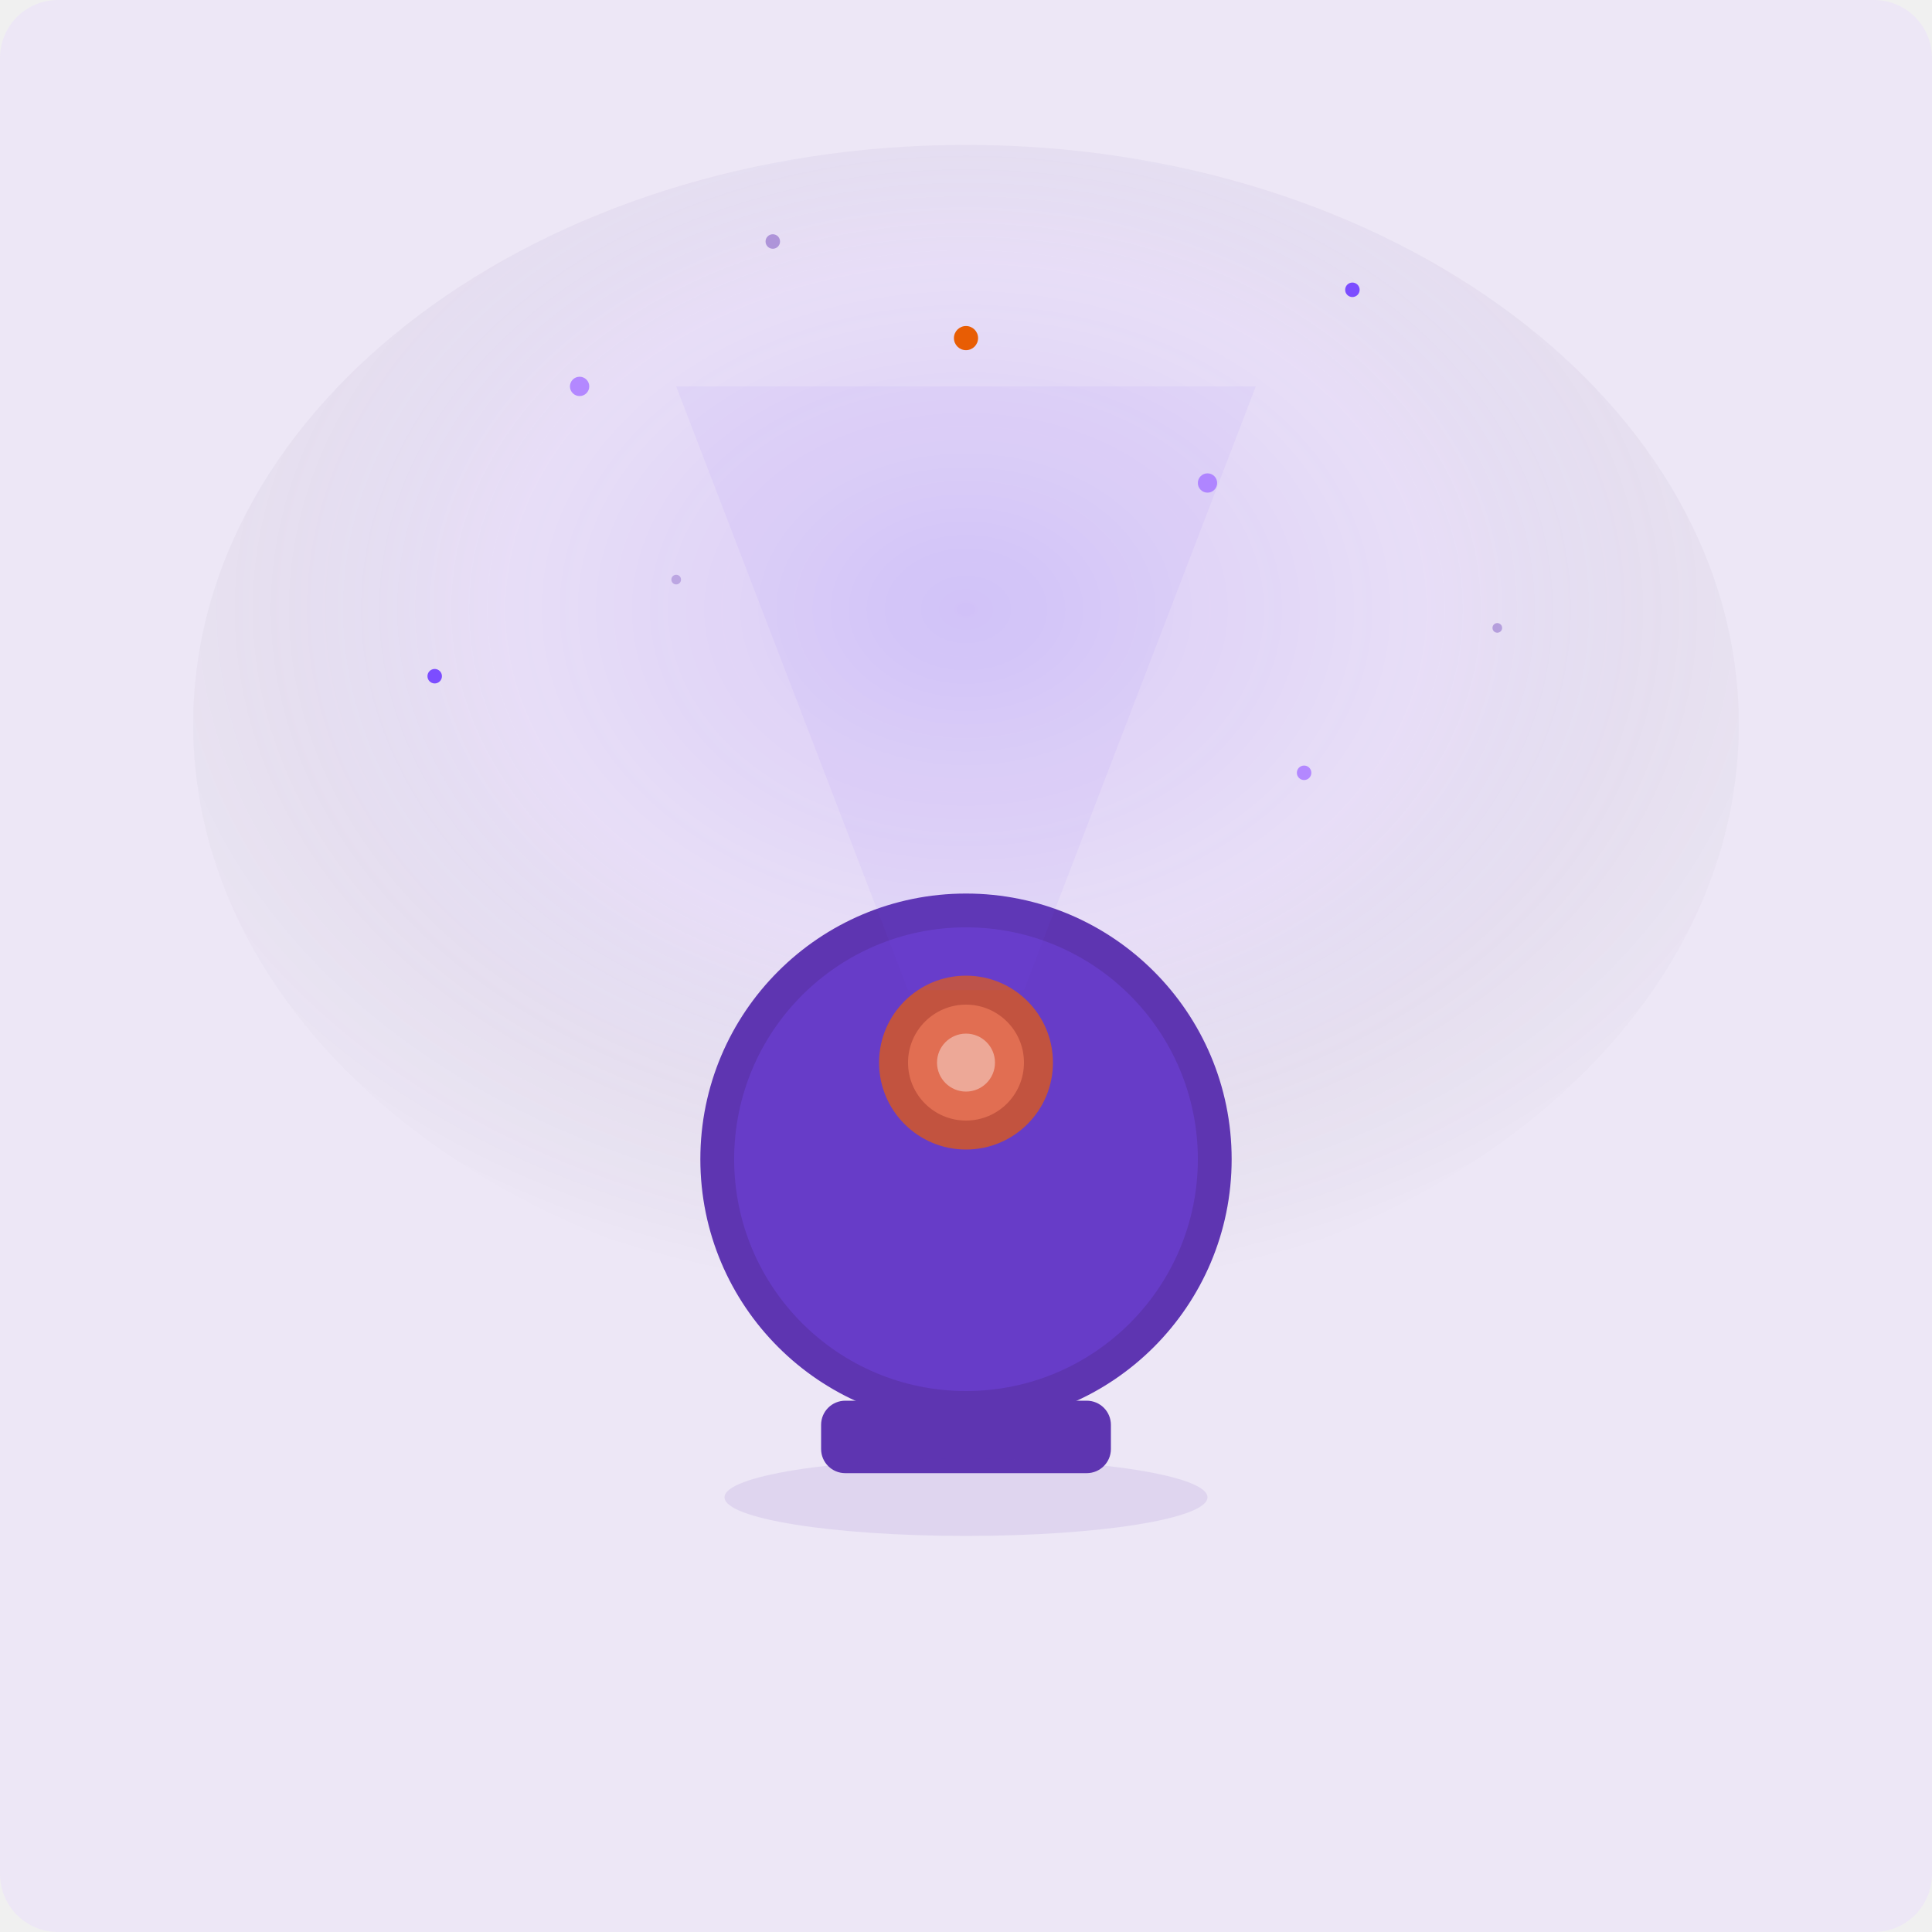
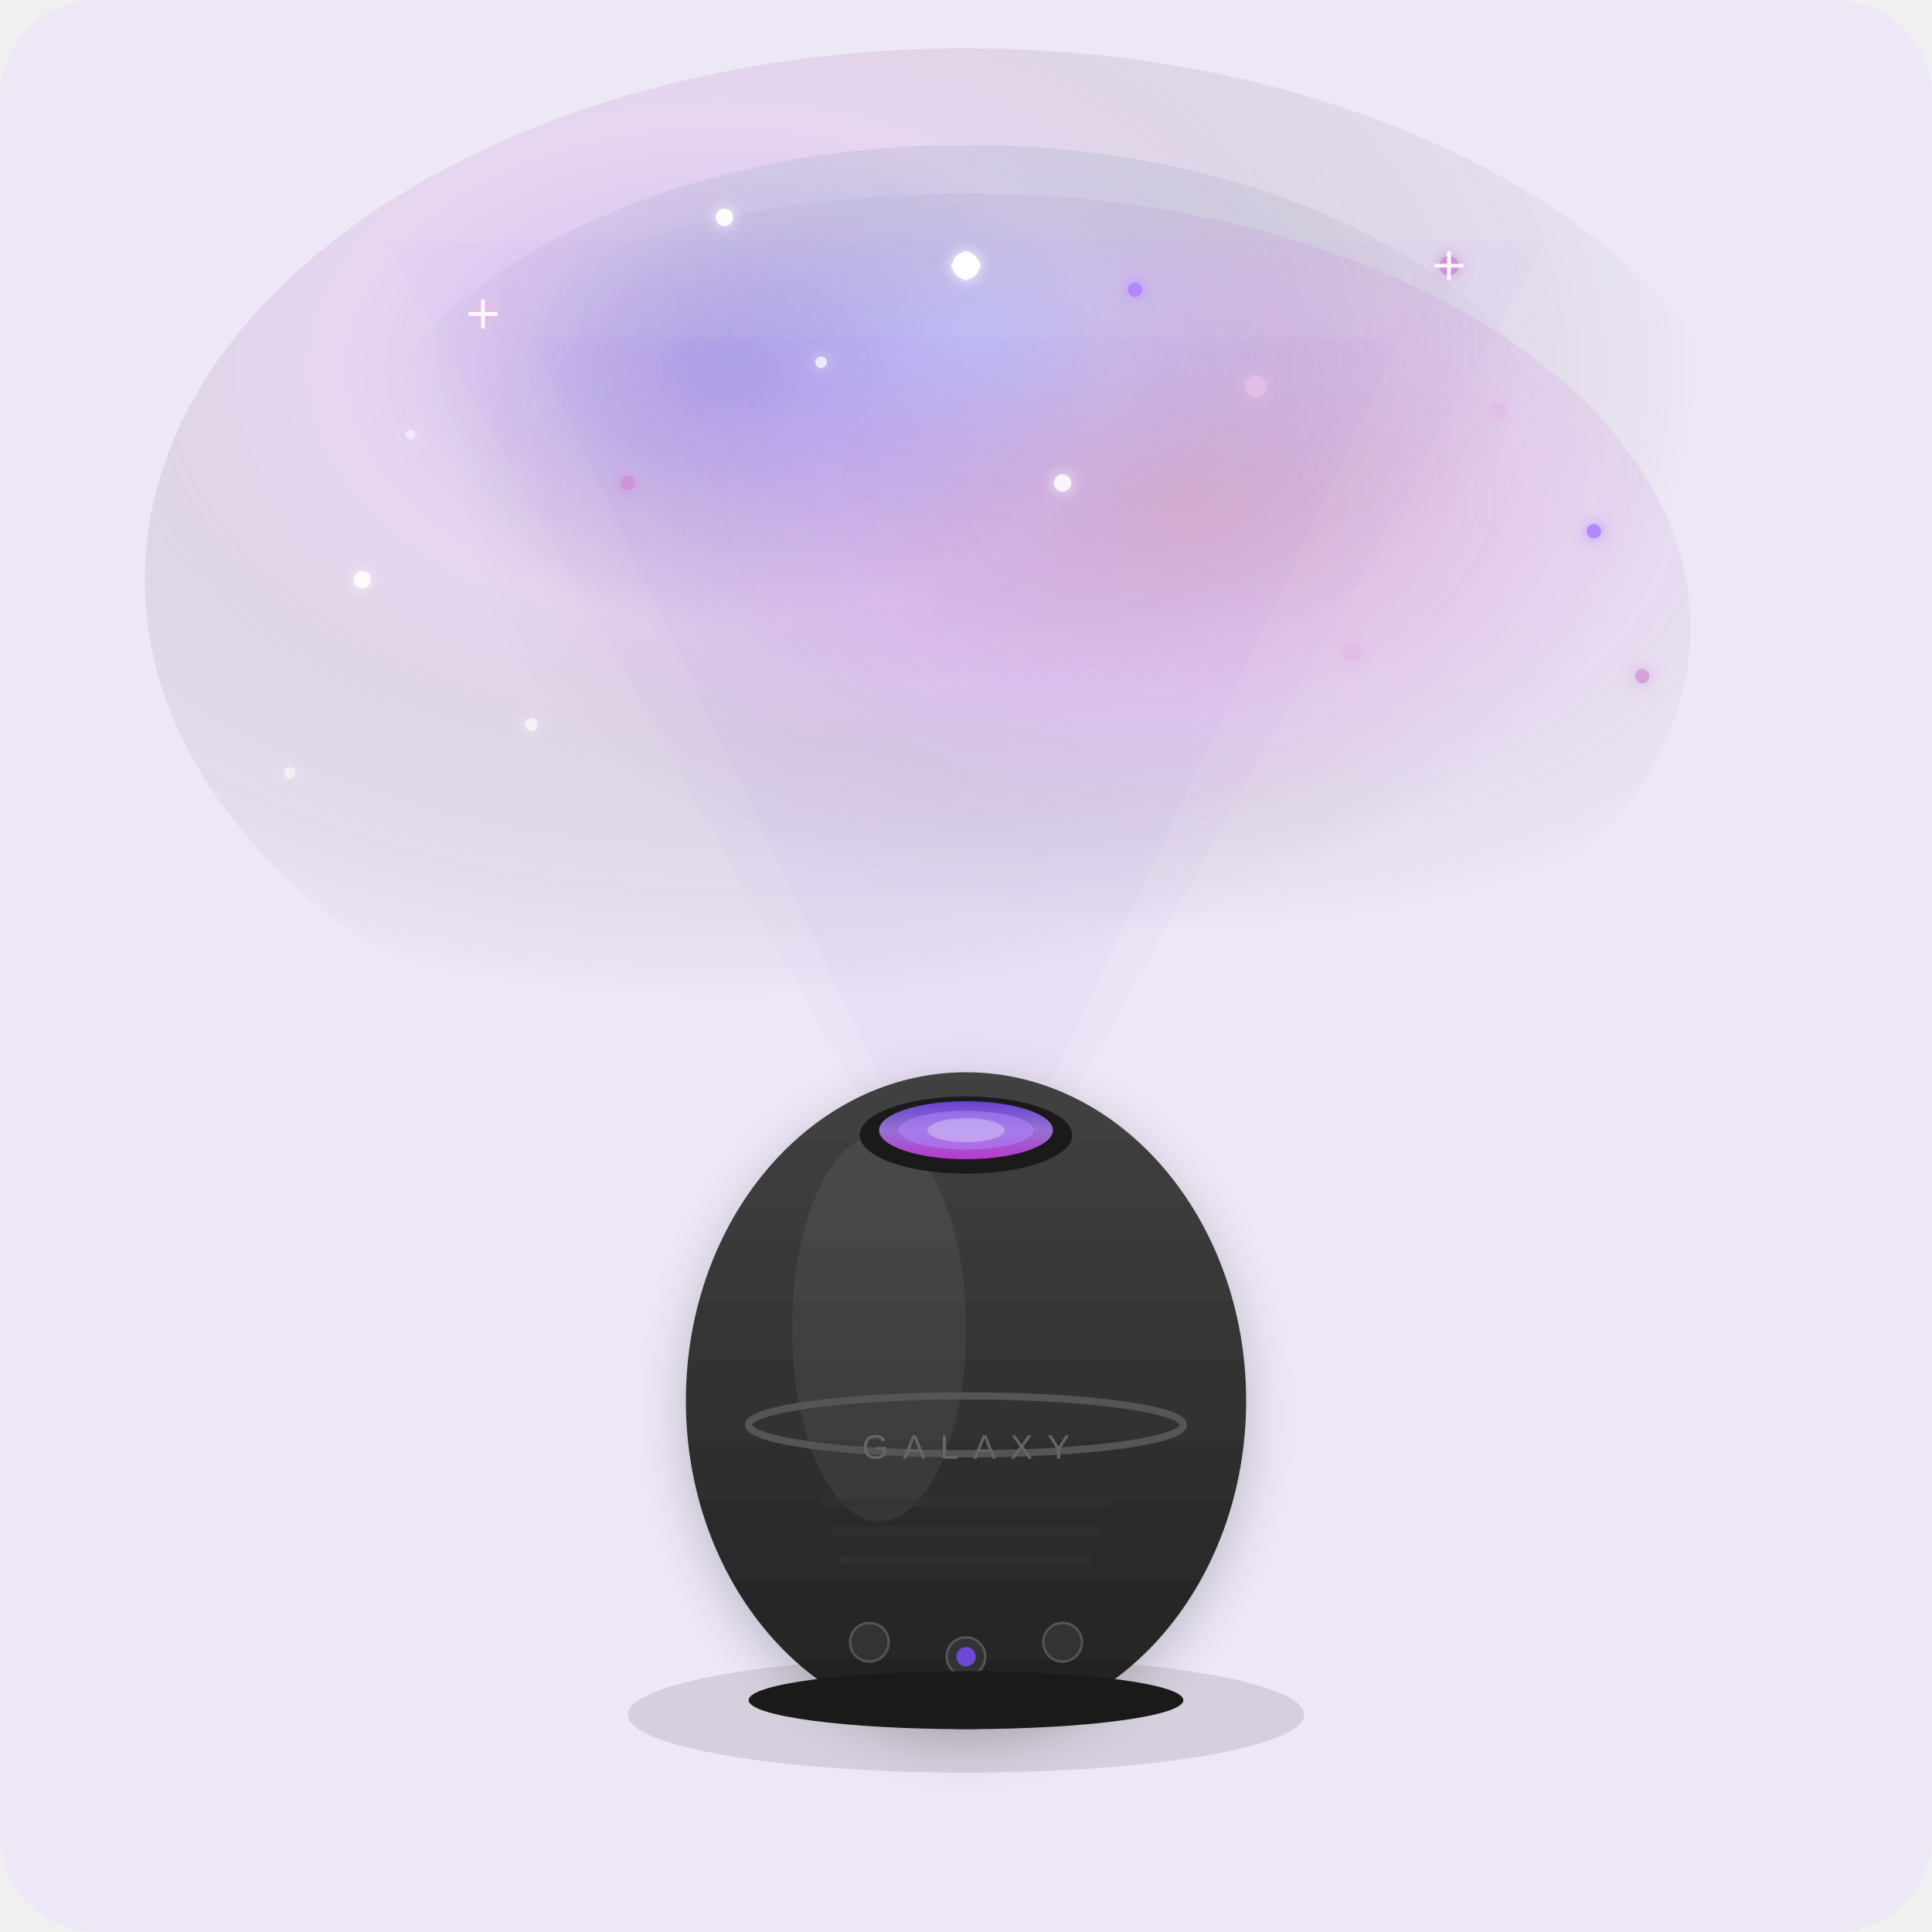
<svg xmlns="http://www.w3.org/2000/svg" viewBox="0 0 400 400" width="400" height="400">
  <defs>
-     <radialGradient id="nebula5" cx="50%" cy="40%" r="60%">
-       <stop offset="0%" stop-color="#7C4DFF" stop-opacity="0.2" />
-       <stop offset="50%" stop-color="#B388FF" stop-opacity="0.1" />
+     <radialGradient id="nebula5a" cx="35%" cy="30%" r="60%">
+       <stop offset="0%" stop-color="#7C4DFF" stop-opacity="0.35" />
+       <stop offset="40%" stop-color="#CE93D8" stop-opacity="0.2" />
      <stop offset="100%" stop-color="transparent" />
    </radialGradient>
+     <radialGradient id="nebula5b" cx="65%" cy="35%" r="50%">
+       <stop offset="0%" stop-color="#F06292" stop-opacity="0.25" />
+       <stop offset="50%" stop-color="#E040FB" stop-opacity="0.1" />
+       <stop offset="100%" stop-color="transparent" />
+     </radialGradient>
+     <radialGradient id="nebula5c" cx="50%" cy="25%" r="45%">
+       <stop offset="0%" stop-color="#40C4FF" stop-opacity="0.2" />
+       <stop offset="100%" stop-color="transparent" />
+     </radialGradient>
+     <linearGradient id="projBody5" x1="0" y1="0" x2="0" y2="1">
+       <stop offset="0%" stop-color="#424242" />
+       <stop offset="100%" stop-color="#212121" />
+     </linearGradient>
+     <linearGradient id="lens5" x1="0" y1="0" x2="0" y2="1">
+       <stop offset="0%" stop-color="#7C4DFF" />
+       <stop offset="50%" stop-color="#B388FF" />
+       <stop offset="100%" stop-color="#E040FB" />
+     </linearGradient>
+     <filter id="sh5">
+       <feDropShadow dx="0" dy="3" stdDeviation="5" flood-color="#000" flood-opacity="0.2" />
+     </filter>
+     <filter id="starGlow">
+       <feGaussianBlur stdDeviation="1.5" result="blur" />
+       <feMerge>
+         <feMergeNode in="blur" />
+         <feMergeNode in="SourceGraphic" />
+       </feMerge>
+     </filter>
+     <filter id="projGlow">
+       <feGaussianBlur stdDeviation="8" />
+     </filter>
  </defs>
-   <rect width="400" height="400" rx="12" fill="#EDE7F6" />
-   <ellipse cx="200" cy="150" rx="160" ry="120" fill="url(#nebula5)" />
-   <circle cx="120" cy="80" r="2" fill="#B388FF" />
-   <circle cx="280" cy="60" r="1.5" fill="#7C4DFF" />
-   <circle cx="160" cy="50" r="1.5" fill="#9575CD" opacity="0.7" />
-   <circle cx="250" cy="100" r="2" fill="#B388FF" />
-   <circle cx="310" cy="130" r="1" fill="#9575CD" opacity="0.6" />
-   <circle cx="90" cy="140" r="1.5" fill="#7C4DFF" />
-   <circle cx="200" cy="70" r="2.5" fill="#E85D04" />
-   <circle cx="140" cy="120" r="1" fill="#9575CD" opacity="0.5" />
-   <circle cx="270" cy="160" r="1.5" fill="#B388FF" />
-   <circle cx="200" cy="240" r="55" fill="#5E35B1" />
-   <circle cx="200" cy="240" r="48" fill="#7C4DFF" opacity="0.3" />
-   <circle cx="200" cy="220" r="18" fill="#E85D04" opacity="0.7" />
-   <circle cx="200" cy="220" r="12" fill="#FF8A65" opacity="0.5" />
-   <circle cx="200" cy="220" r="6" fill="#fff" opacity="0.4" />
-   <polygon points="188,205 212,205 260,80 140,80" fill="#7C4DFF" opacity="0.06" />
-   <rect x="170" y="290" width="60" height="15" rx="5" fill="#5E35B1" />
-   <ellipse cx="200" cy="310" rx="50" ry="8" fill="#5E35B1" opacity="0.1" />
+   <rect width="400" height="400" rx="20" fill="#EDE7F6" />
+   <ellipse cx="200" cy="120" rx="170" ry="110" fill="url(#nebula5a)" />
+   <ellipse cx="200" cy="130" rx="150" ry="90" fill="url(#nebula5b)" />
+   <ellipse cx="200" cy="110" rx="130" ry="80" fill="url(#nebula5c)" />
+   <polygon points="185,240 215,240 320,50 80,50" fill="#B388FF" opacity="0.04" />
+   <polygon points="190,240 210,240 290,70 110,70" fill="#7C4DFF" opacity="0.03" />
+   <g filter="url(#starGlow)">
+     <circle cx="100" cy="65" r="2.5" fill="#E1BEE7" />
+     <circle cx="300" cy="55" r="2" fill="#CE93D8" />
+     <circle cx="150" cy="45" r="1.8" fill="white" opacity="0.9" />
+     <circle cx="260" cy="80" r="2.2" fill="#E1BEE7" />
+     <circle cx="330" cy="110" r="1.5" fill="#B388FF" />
+     <circle cx="75" cy="120" r="1.8" fill="white" opacity="0.8" />
+     <circle cx="200" cy="55" r="2.8" fill="white" />
+     <circle cx="130" cy="100" r="1.5" fill="#CE93D8" />
+     <circle cx="280" cy="135" r="2" fill="#E1BEE7" />
+     <circle cx="170" cy="75" r="1.2" fill="white" opacity="0.7" />
+     <circle cx="235" cy="60" r="1.5" fill="#B388FF" />
+     <circle cx="110" cy="150" r="1.3" fill="white" opacity="0.6" />
+     <circle cx="310" cy="85" r="1.8" fill="#E1BEE7" />
+     <circle cx="85" cy="90" r="1" fill="white" opacity="0.5" />
+     <circle cx="340" cy="140" r="1.5" fill="#CE93D8" opacity="0.7" />
+     <circle cx="60" cy="160" r="1.2" fill="white" opacity="0.5" />
+     <circle cx="220" cy="100" r="1.8" fill="white" opacity="0.8" />
+     <circle cx="160" cy="130" r="1" fill="#E1BEE7" opacity="0.6" />
+   </g>
+   <g fill="white" opacity="0.9">
+     <path d="M200,52 L200,58 M197,55 L203,55" stroke="white" stroke-width="1" />
+     <path d="M100,62 L100,68 M97,65 L103,65" stroke="white" stroke-width="0.8" />
+     <path d="M300,52 L300,58 M297,55 L303,55" stroke="white" stroke-width="0.8" />
+   </g>
+   <ellipse cx="200" cy="355" rx="70" ry="12" fill="rgba(0,0,0,0.1)" />
+   <ellipse cx="200" cy="290" rx="58" ry="68" fill="url(#projBody5)" filter="url(#sh5)" />
+   <ellipse cx="182" cy="275" rx="18" ry="40" fill="white" opacity="0.06" />
+   <ellipse cx="200" cy="235" rx="22" ry="8" fill="#1A1A1A" />
+   <ellipse cx="200" cy="234" rx="18" ry="6" fill="url(#lens5)" opacity="0.8" />
+   <ellipse cx="200" cy="234" rx="14" ry="4" fill="#B388FF" opacity="0.5" />
+   <ellipse cx="200" cy="234" rx="8" ry="2.5" fill="white" opacity="0.3" />
+   <rect x="170" y="310" width="60" height="2" rx="1" fill="#333" opacity="0.5" />
+   <rect x="172" y="316" width="56" height="2" rx="1" fill="#333" opacity="0.5" />
+   <rect x="174" y="322" width="52" height="2" rx="1" fill="#333" opacity="0.5" />
+   <ellipse cx="200" cy="295" rx="45" ry="6" fill="none" stroke="#555" stroke-width="1.5" />
+   <circle cx="180" cy="340" r="4" fill="#333" stroke="#555" stroke-width="0.5" />
+   <circle cx="200" cy="343" r="4" fill="#333" stroke="#555" stroke-width="0.5" />
+   <circle cx="220" cy="340" r="4" fill="#333" stroke="#555" stroke-width="0.5" />
+   <circle cx="200" cy="343" r="2" fill="#7C4DFF" opacity="0.8" />
+   <ellipse cx="200" cy="352" rx="45" ry="6" fill="#1A1A1A" />
+   <text x="200" y="302" text-anchor="middle" font-family="Arial, sans-serif" font-size="7" fill="#666" letter-spacing="3">GALAXY</text>
</svg>
